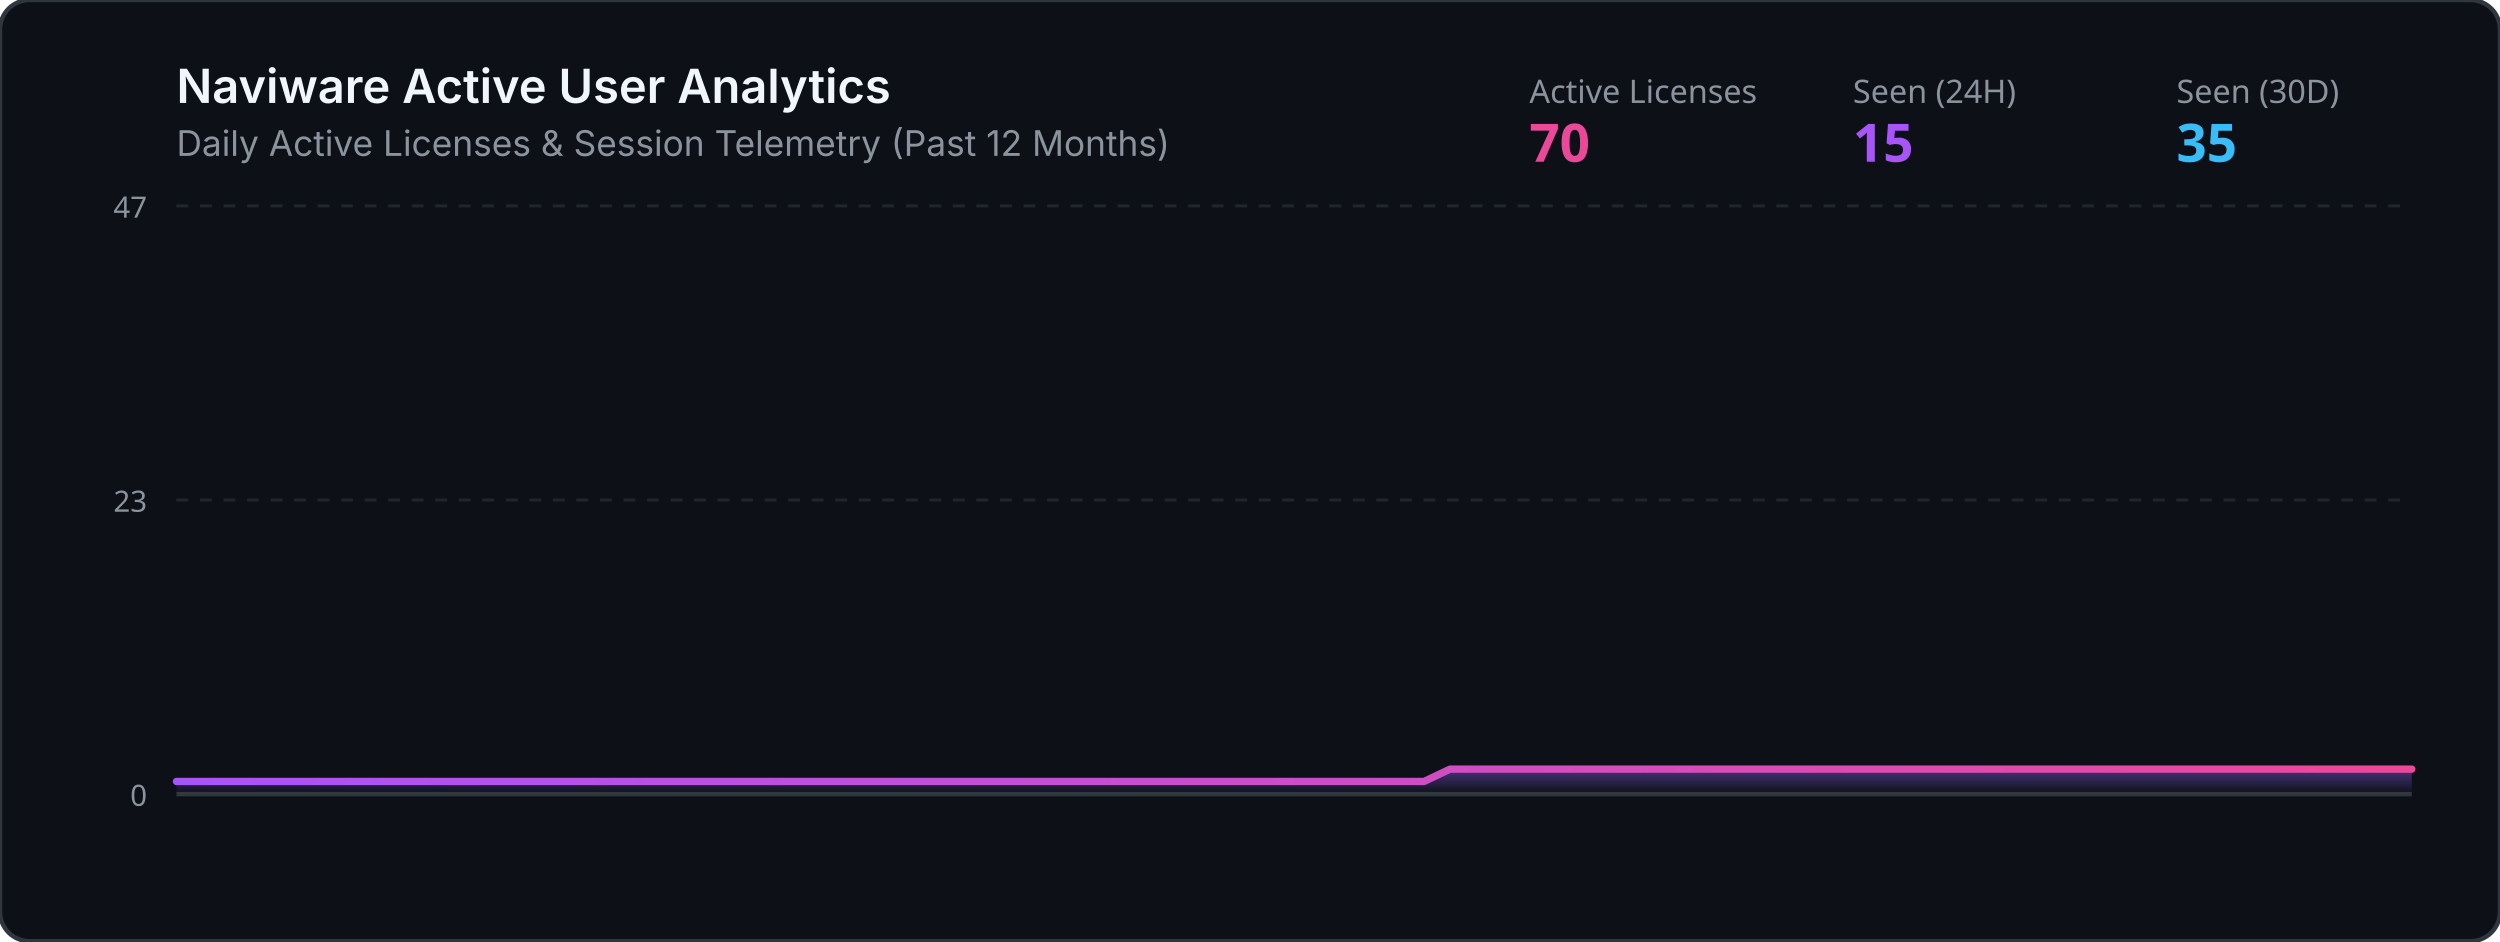
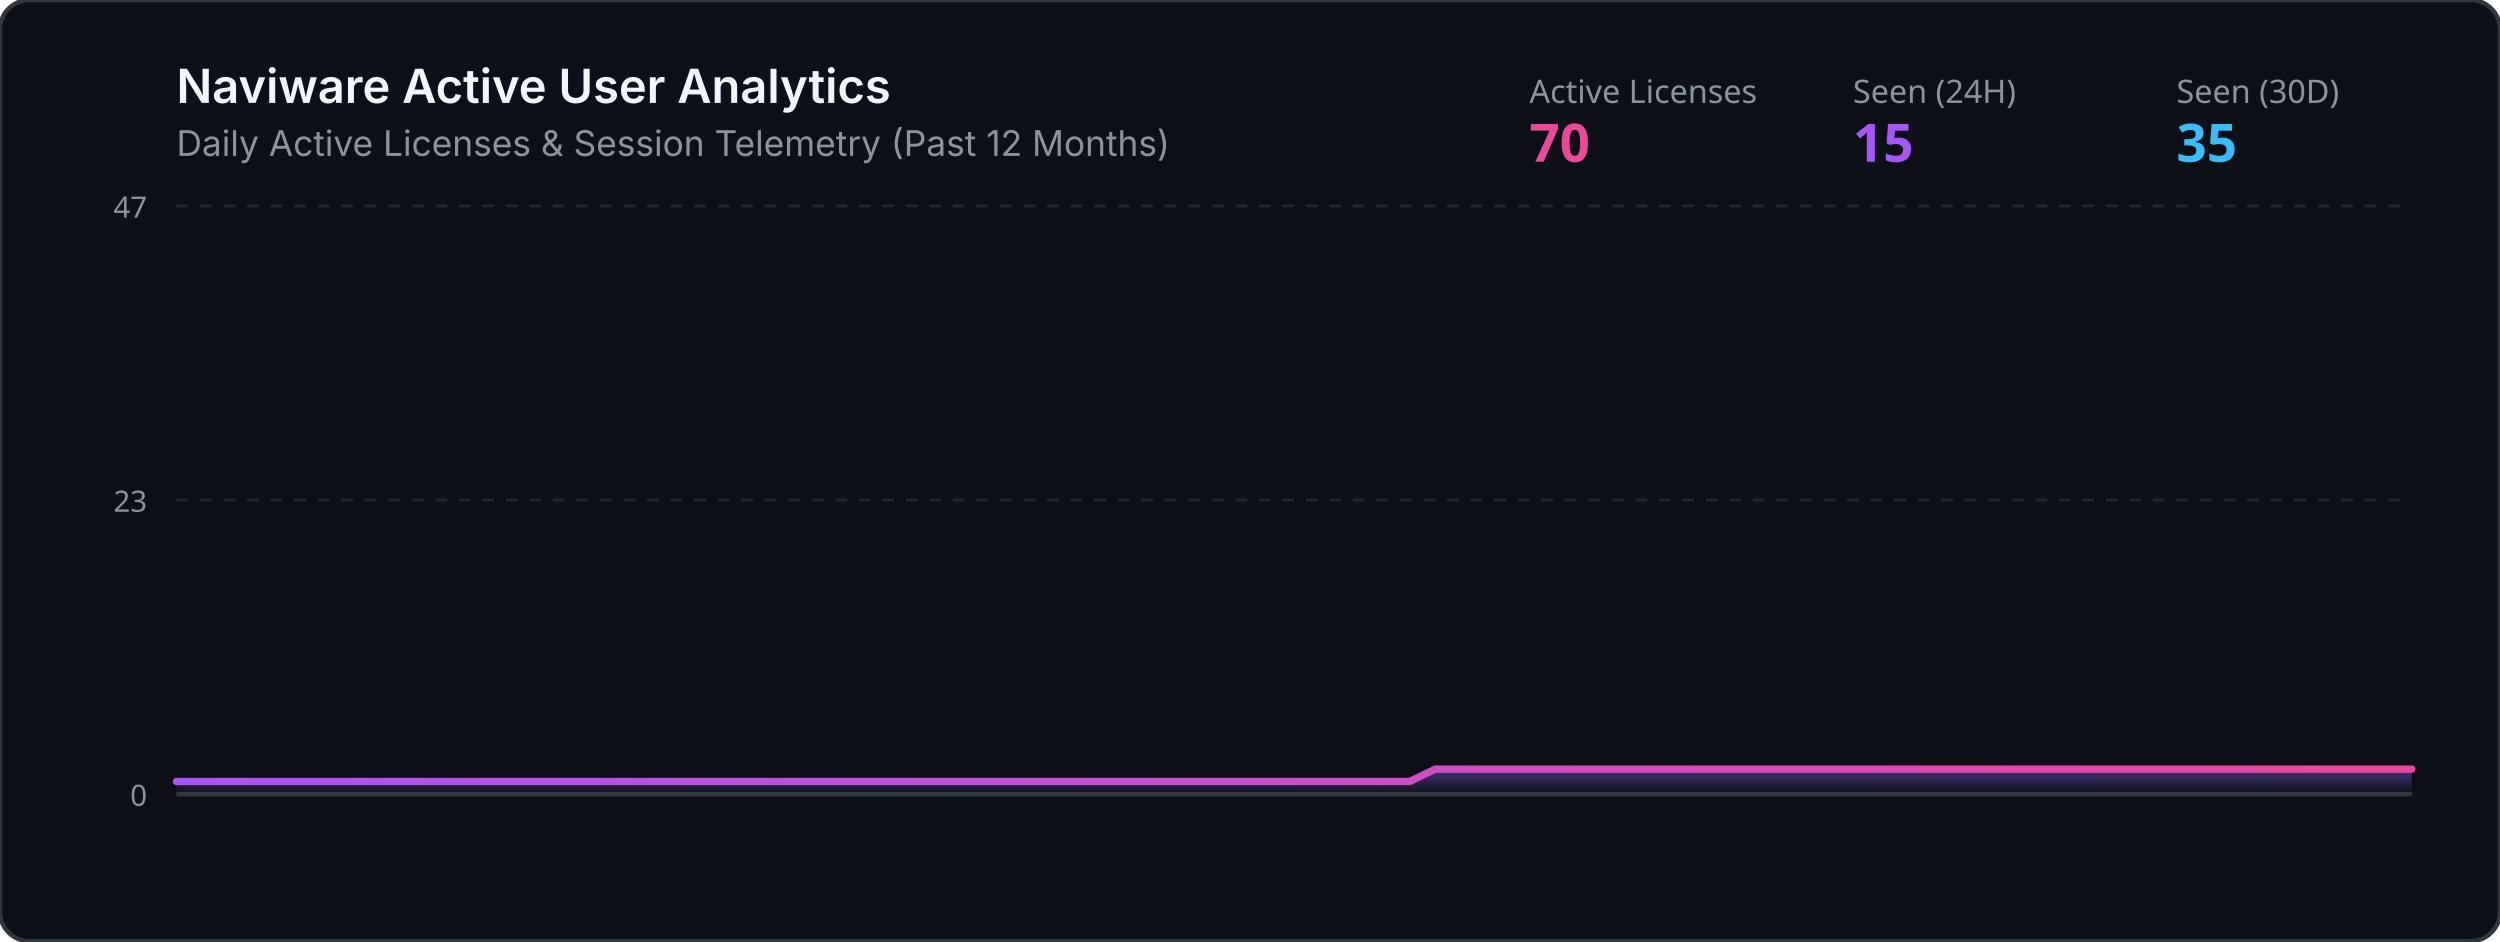
<svg xmlns="http://www.w3.org/2000/svg" viewBox="0 0 850 320" width="100%" height="320">
  <defs>
    <linearGradient id="grad" x1="0%" y1="0%" x2="0%" y2="100%">
      <stop offset="0%" stop-color="#8b5cf6" stop-opacity="0.45" />
      <stop offset="100%" stop-color="#8b5cf6" stop-opacity="0.0" />
    </linearGradient>
    <linearGradient id="lineGrad" x1="0%" y1="0%" x2="100%" y2="0%">
      <stop offset="0%" stop-color="#a855f7" />
      <stop offset="100%" stop-color="#ec4899" />
    </linearGradient>
  </defs>
  <rect width="850" height="320" rx="10" fill="#0d1117" stroke="#30363d" stroke-width="1.5" />
  <text x="60" y="35" fill="#f0f6fc" font-family="-apple-system,BlinkMacSystemFont,Segoe UI,sans-serif" font-size="16" font-weight="600">Naviware Active User Analytics</text>
  <text x="60" y="53" fill="#8b949e" font-family="-apple-system,BlinkMacSystemFont,Segoe UI,sans-serif" font-size="12">Daily Active Licenses &amp; Session Telemetry (Past 12 Months)</text>
  <text x="520" y="35" fill="#8b949e" font-family="sans-serif" font-size="11">Active Licenses</text>
  <text x="520" y="55" fill="#ec4899" font-family="sans-serif" font-size="18" font-weight="bold">70</text>
  <text x="630" y="35" fill="#8b949e" font-family="sans-serif" font-size="11">Seen (24H)</text>
  <text x="630" y="55" fill="#a855f7" font-family="sans-serif" font-size="18" font-weight="bold">15</text>
  <text x="740" y="35" fill="#8b949e" font-family="sans-serif" font-size="11">Seen (30D)</text>
  <text x="740" y="55" fill="#38bdf8" font-family="sans-serif" font-size="18" font-weight="bold">35</text>
  <line x1="60" y1="70" x2="820" y2="70" stroke="#21262d" stroke-width="1" stroke-dasharray="4" />
  <line x1="60" y1="170.0" x2="820" y2="170.0" stroke="#21262d" stroke-width="1" stroke-dasharray="4" />
  <line x1="60" y1="270" x2="820" y2="270" stroke="#30363d" stroke-width="1.5" />
  <text x="50" y="74" fill="#8b949e" font-family="sans-serif" font-size="10" text-anchor="end">47</text>
  <text x="50" y="174.0" fill="#8b949e" font-family="sans-serif" font-size="10" text-anchor="end">23</text>
  <text x="50" y="274" fill="#8b949e" font-family="sans-serif" font-size="10" text-anchor="end">0</text>
-   <polygon points="60,270 60.0,265.7 68.8,265.7 77.7,265.7 86.5,265.7 95.3,265.7 104.2,265.7 113.0,265.7 121.9,265.7 130.7,265.7 139.5,265.7 148.4,265.7 157.2,265.7 166.0,265.7 174.9,265.7 183.7,265.7 192.6,265.7 201.4,265.7 210.2,265.7 219.1,265.7 227.9,265.7 236.7,265.7 245.6,265.7 254.4,265.7 263.3,265.7 272.1,265.7 280.9,265.7 289.8,265.7 298.6,265.7 307.4,265.7 316.3,265.7 325.1,265.7 334.0,265.7 342.8,265.7 351.6,265.7 360.5,265.7 369.3,265.7 378.1,265.7 387.0,265.7 395.8,265.7 404.7,265.7 413.5,265.7 422.3,265.7 431.2,265.7 440.0,265.7 448.8,265.7 457.7,265.7 466.5,265.7 475.3,265.7 484.2,265.7 493.0,261.5 501.9,261.5 510.7,261.5 519.5,261.5 528.4,261.5 537.2,261.5 546.0,261.5 554.9,261.5 563.7,261.5 572.6,261.5 581.4,261.5 590.2,261.5 599.1,261.5 607.9,261.5 616.7,261.5 625.6,261.5 634.4,261.5 643.3,261.5 652.1,261.5 660.9,261.5 669.8,261.5 678.6,261.5 687.4,261.5 696.3,261.5 705.1,261.5 714.0,261.5 722.8,261.5 731.6,261.5 740.5,261.5 749.3,261.5 758.1,261.5 767.0,261.5 775.8,261.5 784.7,261.5 793.5,261.5 802.3,261.5 811.2,261.5 820.0,261.5 820,270" fill="url(#grad)" />
-   <polyline points="60.0,265.7 68.8,265.7 77.7,265.7 86.5,265.7 95.3,265.7 104.2,265.7 113.0,265.7 121.9,265.7 130.7,265.7 139.5,265.7 148.4,265.7 157.2,265.7 166.0,265.7 174.9,265.7 183.7,265.7 192.6,265.7 201.4,265.7 210.2,265.7 219.1,265.7 227.9,265.7 236.7,265.7 245.6,265.7 254.4,265.7 263.3,265.7 272.1,265.7 280.9,265.7 289.8,265.7 298.6,265.7 307.4,265.7 316.3,265.7 325.1,265.7 334.0,265.7 342.8,265.7 351.6,265.7 360.5,265.7 369.3,265.7 378.1,265.7 387.0,265.7 395.8,265.7 404.7,265.7 413.5,265.7 422.3,265.7 431.2,265.7 440.0,265.7 448.8,265.7 457.7,265.7 466.5,265.7 475.3,265.7 484.2,265.7 493.0,261.5 501.9,261.5 510.7,261.5 519.5,261.5 528.4,261.5 537.2,261.5 546.0,261.5 554.9,261.5 563.7,261.5 572.6,261.5 581.4,261.5 590.2,261.5 599.1,261.5 607.9,261.5 616.7,261.5 625.6,261.5 634.4,261.5 643.3,261.5 652.1,261.5 660.9,261.5 669.8,261.5 678.6,261.5 687.4,261.5 696.3,261.5 705.1,261.5 714.0,261.5 722.8,261.5 731.6,261.5 740.5,261.5 749.3,261.5 758.1,261.5 767.0,261.5 775.8,261.5 784.7,261.5 793.5,261.5 802.3,261.5 811.2,261.5 820.0,261.5" fill="none" stroke="url(#lineGrad)" stroke-width="2.5" stroke-linecap="round" stroke-linejoin="round" />
+   <polygon points="60,270 60.0,265.7 68.7,265.7 77.5,265.7 86.2,265.7 94.9,265.7 103.7,265.7 112.4,265.7 121.1,265.7 129.9,265.7 138.6,265.7 147.4,265.7 156.1,265.7 164.8,265.7 173.6,265.7 182.3,265.7 191.0,265.7 199.8,265.7 208.5,265.7 217.2,265.7 226.0,265.7 234.7,265.7 243.4,265.7 252.2,265.7 260.9,265.7 269.7,265.7 278.4,265.7 287.1,265.7 295.9,265.7 304.6,265.7 313.3,265.7 322.1,265.7 330.8,265.7 339.5,265.7 348.3,265.7 357.0,265.7 365.7,265.7 374.5,265.7 383.2,265.7 392.0,265.7 400.7,265.7 409.4,265.7 418.2,265.7 426.9,265.7 435.6,265.7 444.4,265.7 453.1,265.7 461.8,265.7 470.6,265.7 479.3,265.7 488.0,261.5 496.8,261.5 505.5,261.5 514.3,261.5 523.0,261.5 531.7,261.5 540.5,261.5 549.2,261.5 557.9,261.5 566.7,261.5 575.4,261.5 584.1,261.5 592.9,261.5 601.6,261.5 610.3,261.5 619.1,261.5 627.8,261.5 636.6,261.5 645.3,261.5 654.0,261.5 662.8,261.5 671.5,261.5 680.2,261.5 689.0,261.5 697.7,261.5 706.4,261.5 715.2,261.5 723.9,261.5 732.6,261.5 741.4,261.5 750.1,261.5 758.9,261.5 767.6,261.5 776.3,261.5 785.1,261.5 793.8,261.5 802.5,261.5 811.3,261.5 820.0,261.5 820,270" fill="url(#grad)" />
+   <polyline points="60.0,265.7 68.7,265.7 77.5,265.7 86.2,265.7 94.9,265.7 103.7,265.7 112.4,265.7 121.1,265.7 129.9,265.7 138.6,265.7 147.4,265.7 156.1,265.7 164.8,265.7 173.6,265.7 182.3,265.7 191.0,265.7 199.8,265.7 208.5,265.7 217.2,265.7 226.0,265.7 234.7,265.7 243.4,265.7 252.2,265.7 260.9,265.7 269.7,265.7 278.4,265.7 287.1,265.7 295.9,265.7 304.6,265.7 313.3,265.7 322.1,265.7 330.8,265.7 339.5,265.7 348.3,265.7 357.0,265.7 365.7,265.7 374.5,265.7 383.2,265.7 392.0,265.7 400.7,265.7 409.4,265.7 418.2,265.7 426.9,265.7 435.6,265.7 444.4,265.7 453.1,265.7 461.8,265.7 470.6,265.7 479.3,265.7 488.0,261.5 496.8,261.5 505.5,261.5 514.3,261.5 523.0,261.5 531.7,261.5 540.5,261.5 549.2,261.5 557.9,261.5 566.7,261.5 575.4,261.5 584.1,261.5 592.9,261.5 601.6,261.5 610.3,261.5 619.1,261.5 627.8,261.5 636.6,261.5 645.3,261.5 654.0,261.5 662.8,261.5 671.5,261.5 680.2,261.5 689.0,261.5 697.7,261.5 706.4,261.5 715.2,261.5 723.9,261.5 732.6,261.5 741.4,261.5 750.1,261.5 758.9,261.5 767.6,261.5 776.3,261.5 785.1,261.5 793.8,261.5 802.5,261.5 811.3,261.5 820.0,261.5" fill="none" stroke="url(#lineGrad)" stroke-width="2.5" stroke-linecap="round" stroke-linejoin="round" />
</svg>
